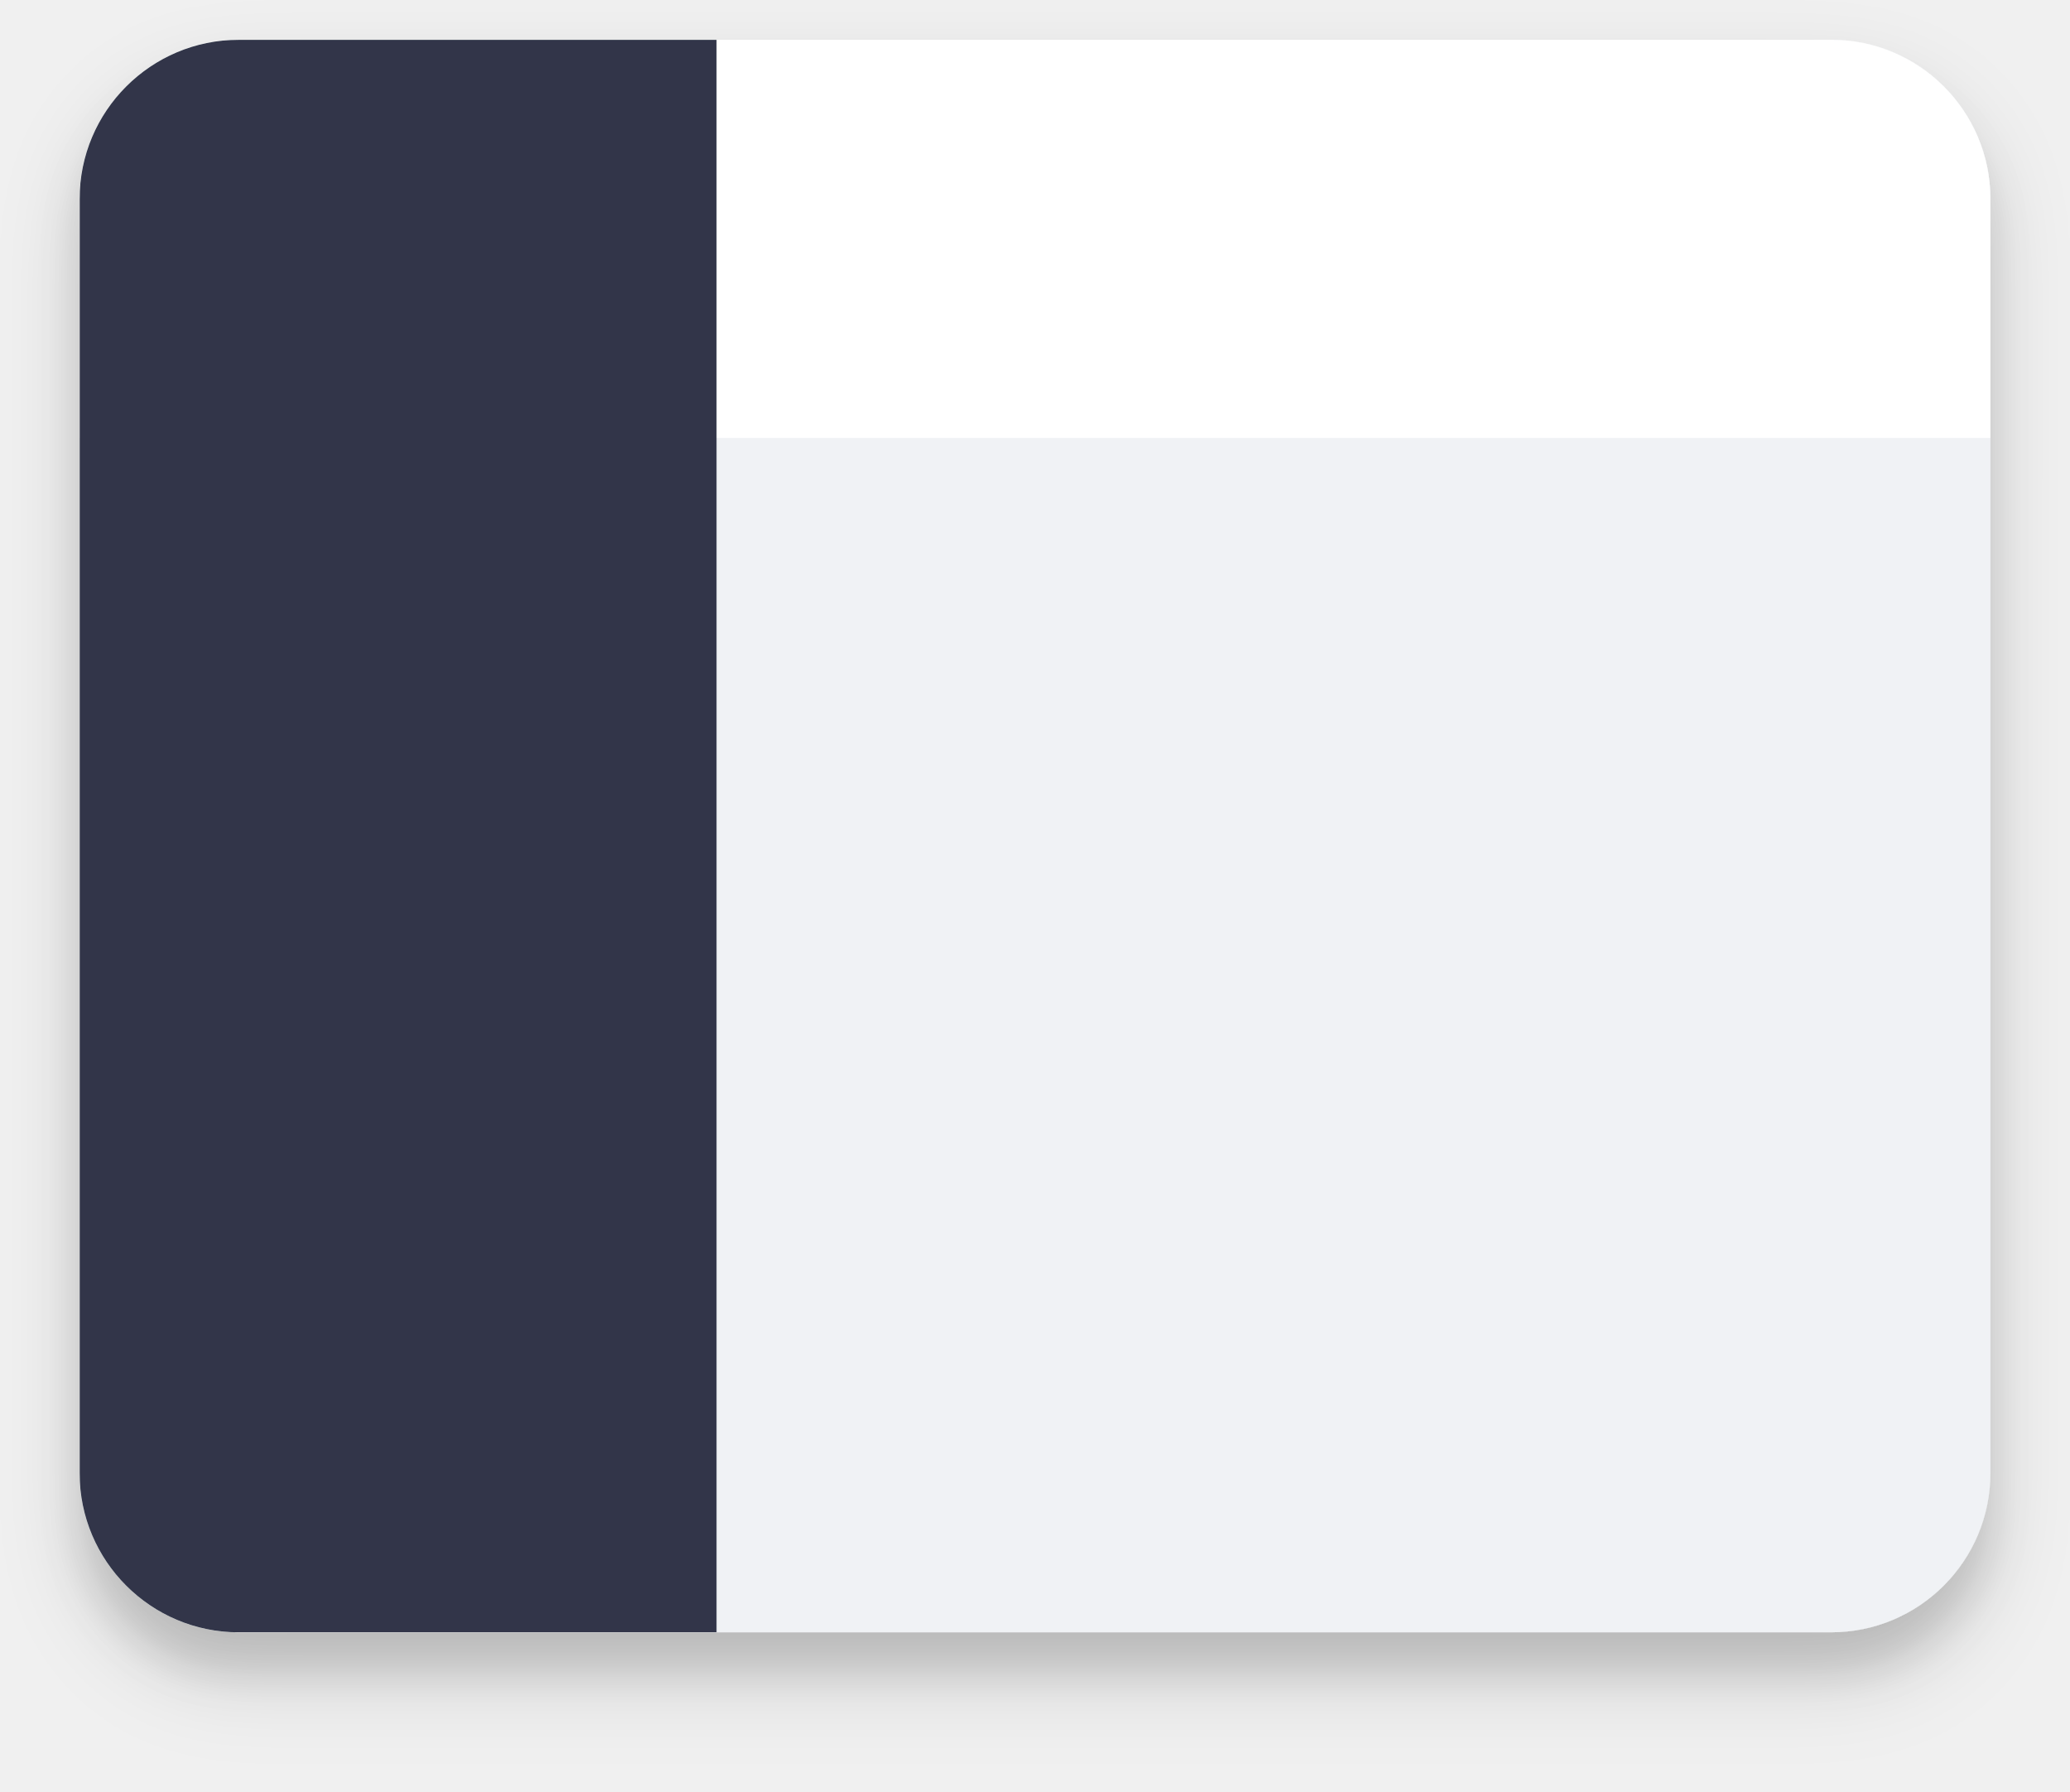
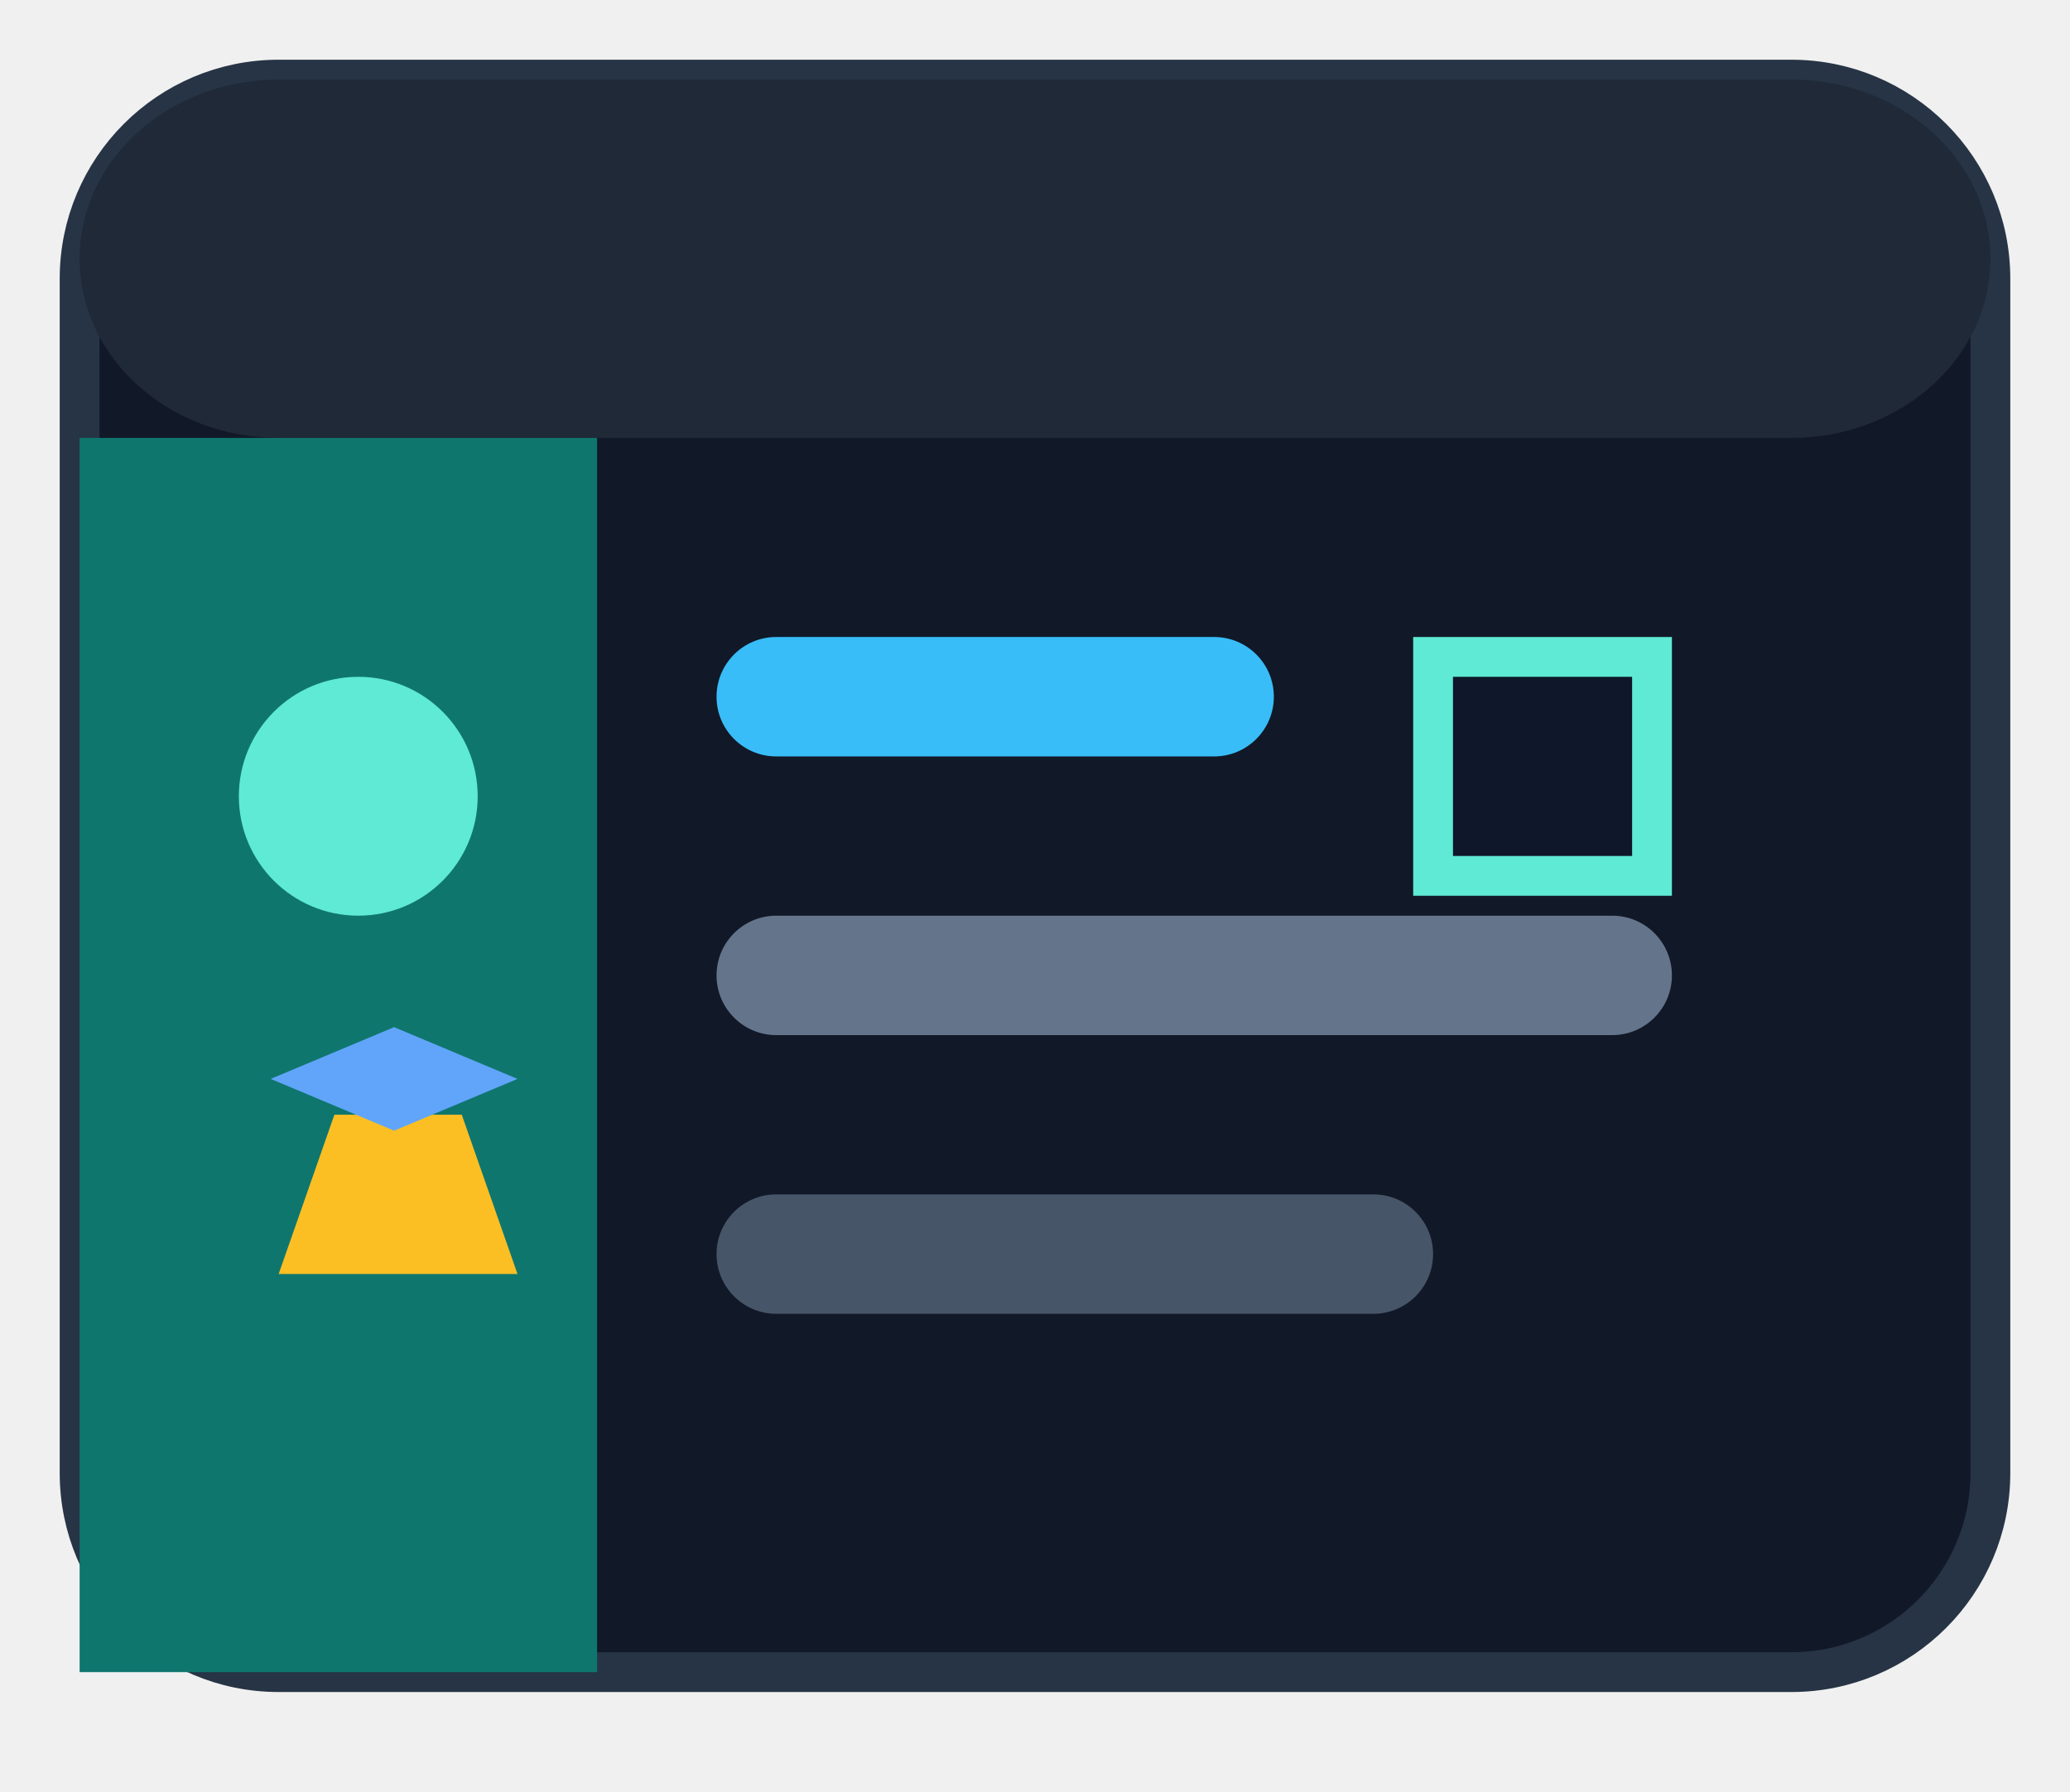
- <svg xmlns="http://www.w3.org/2000/svg" xmlns:xlink="http://www.w3.org/1999/xlink" width="52px" height="45px" viewBox="0 0 52 45" version="1.1">
-   <defs>
-     <filter x="-9.4%" y="-6.2%" width="118.8%" height="122.5%" filterUnits="objectBoundingBox" id="filter-1">
-       <feOffset dx="0" dy="1" in="SourceAlpha" result="shadowOffsetOuter1" />
-       <feGaussianBlur stdDeviation="1" in="shadowOffsetOuter1" result="shadowBlurOuter1" />
-       <feColorMatrix values="0 0 0 0 0   0 0 0 0 0   0 0 0 0 0  0 0 0 0.15 0" type="matrix" in="shadowBlurOuter1" result="shadowMatrixOuter1" />
-       <feMerge>
-         <feMergeNode in="shadowMatrixOuter1" />
-         <feMergeNode in="SourceGraphic" />
-       </feMerge>
-     </filter>
-     <rect id="path-2" x="0" y="0" width="48" height="40" rx="4" />
-     <filter x="-4.2%" y="-2.5%" width="108.3%" height="110.0%" filterUnits="objectBoundingBox" id="filter-4">
-       <feOffset dx="0" dy="1" in="SourceAlpha" result="shadowOffsetOuter1" />
-       <feGaussianBlur stdDeviation="0.5" in="shadowOffsetOuter1" result="shadowBlurOuter1" />
-       <feColorMatrix values="0 0 0 0 0   0 0 0 0 0   0 0 0 0 0  0 0 0 0.1 0" type="matrix" in="shadowBlurOuter1" />
-     </filter>
-   </defs>
-   <g id="配置面板" width="48" height="40" stroke="none" stroke-width="1" fill="none" fill-rule="evenodd">
-     <g id="setting-copy-2" width="48" height="40" transform="translate(-1190, -136)">
-       <g id="Group-8" width="48" height="40" transform="translate(1167, 0)">
-         <g id="Group-5-Copy-5" filter="url(#filter-1)" transform="translate(25, 137)">
-           <mask id="mask-3" fill="white">
-             <use xlink:href="#path-2" />
-           </mask>
-           <g id="Rectangle-18">
-             <use fill="black" fill-opacity="1" filter="url(#filter-4)" xlink:href="#path-2" />
-             <use fill="#F0F2F5" fill-rule="evenodd" xlink:href="#path-2" />
-           </g>
-           <rect id="Rectangle-11" fill="#FFFFFF" mask="url(#mask-3)" x="0" y="0" width="48" height="10" />
-           <rect id="Rectangle-18" fill="#303648" mask="url(#mask-3)" x="0" y="0" width="16" height="40" />
-         </g>
-       </g>
-     </g>
-   </g>
+ <svg xmlns="http://www.w3.org/2000/svg" width="52" height="45" viewBox="0 0 52 45" fill="none">
+   <rect x="2" y="2" width="48" height="40" rx="5" fill="#111827" stroke="#263445" />
+   <rect x="2" y="2" width="48" height="9" rx="5" fill="#1F2937" />
+   <rect x="2" y="11" width="13" height="31" fill="#0F766E" />
+   <rect x="18" y="16" width="14" height="3" rx="1.5" fill="#38BDF8" />
+   <rect x="18" y="23" width="24" height="3" rx="1.5" fill="#64748B" />
+   <rect x="18" y="30" width="18" height="3" rx="1.5" fill="#475569" />
+   <circle cx="9" cy="20" r="3" fill="#5EEAD4" />
+   <path d="M7 32h6l-1.4-4H8.4L7 32Z" fill="#FBBF24" />
+   <path d="M9.9 25.8 6.8 27.1l3.1 1.3 3.1-1.3-3.1-1.3Z" fill="#60A5FA" />
+   <path d="M36 16.5h5.5v5.5H36v-5.5Z" fill="#0F172A" stroke="#5EEAD4" />
</svg>
